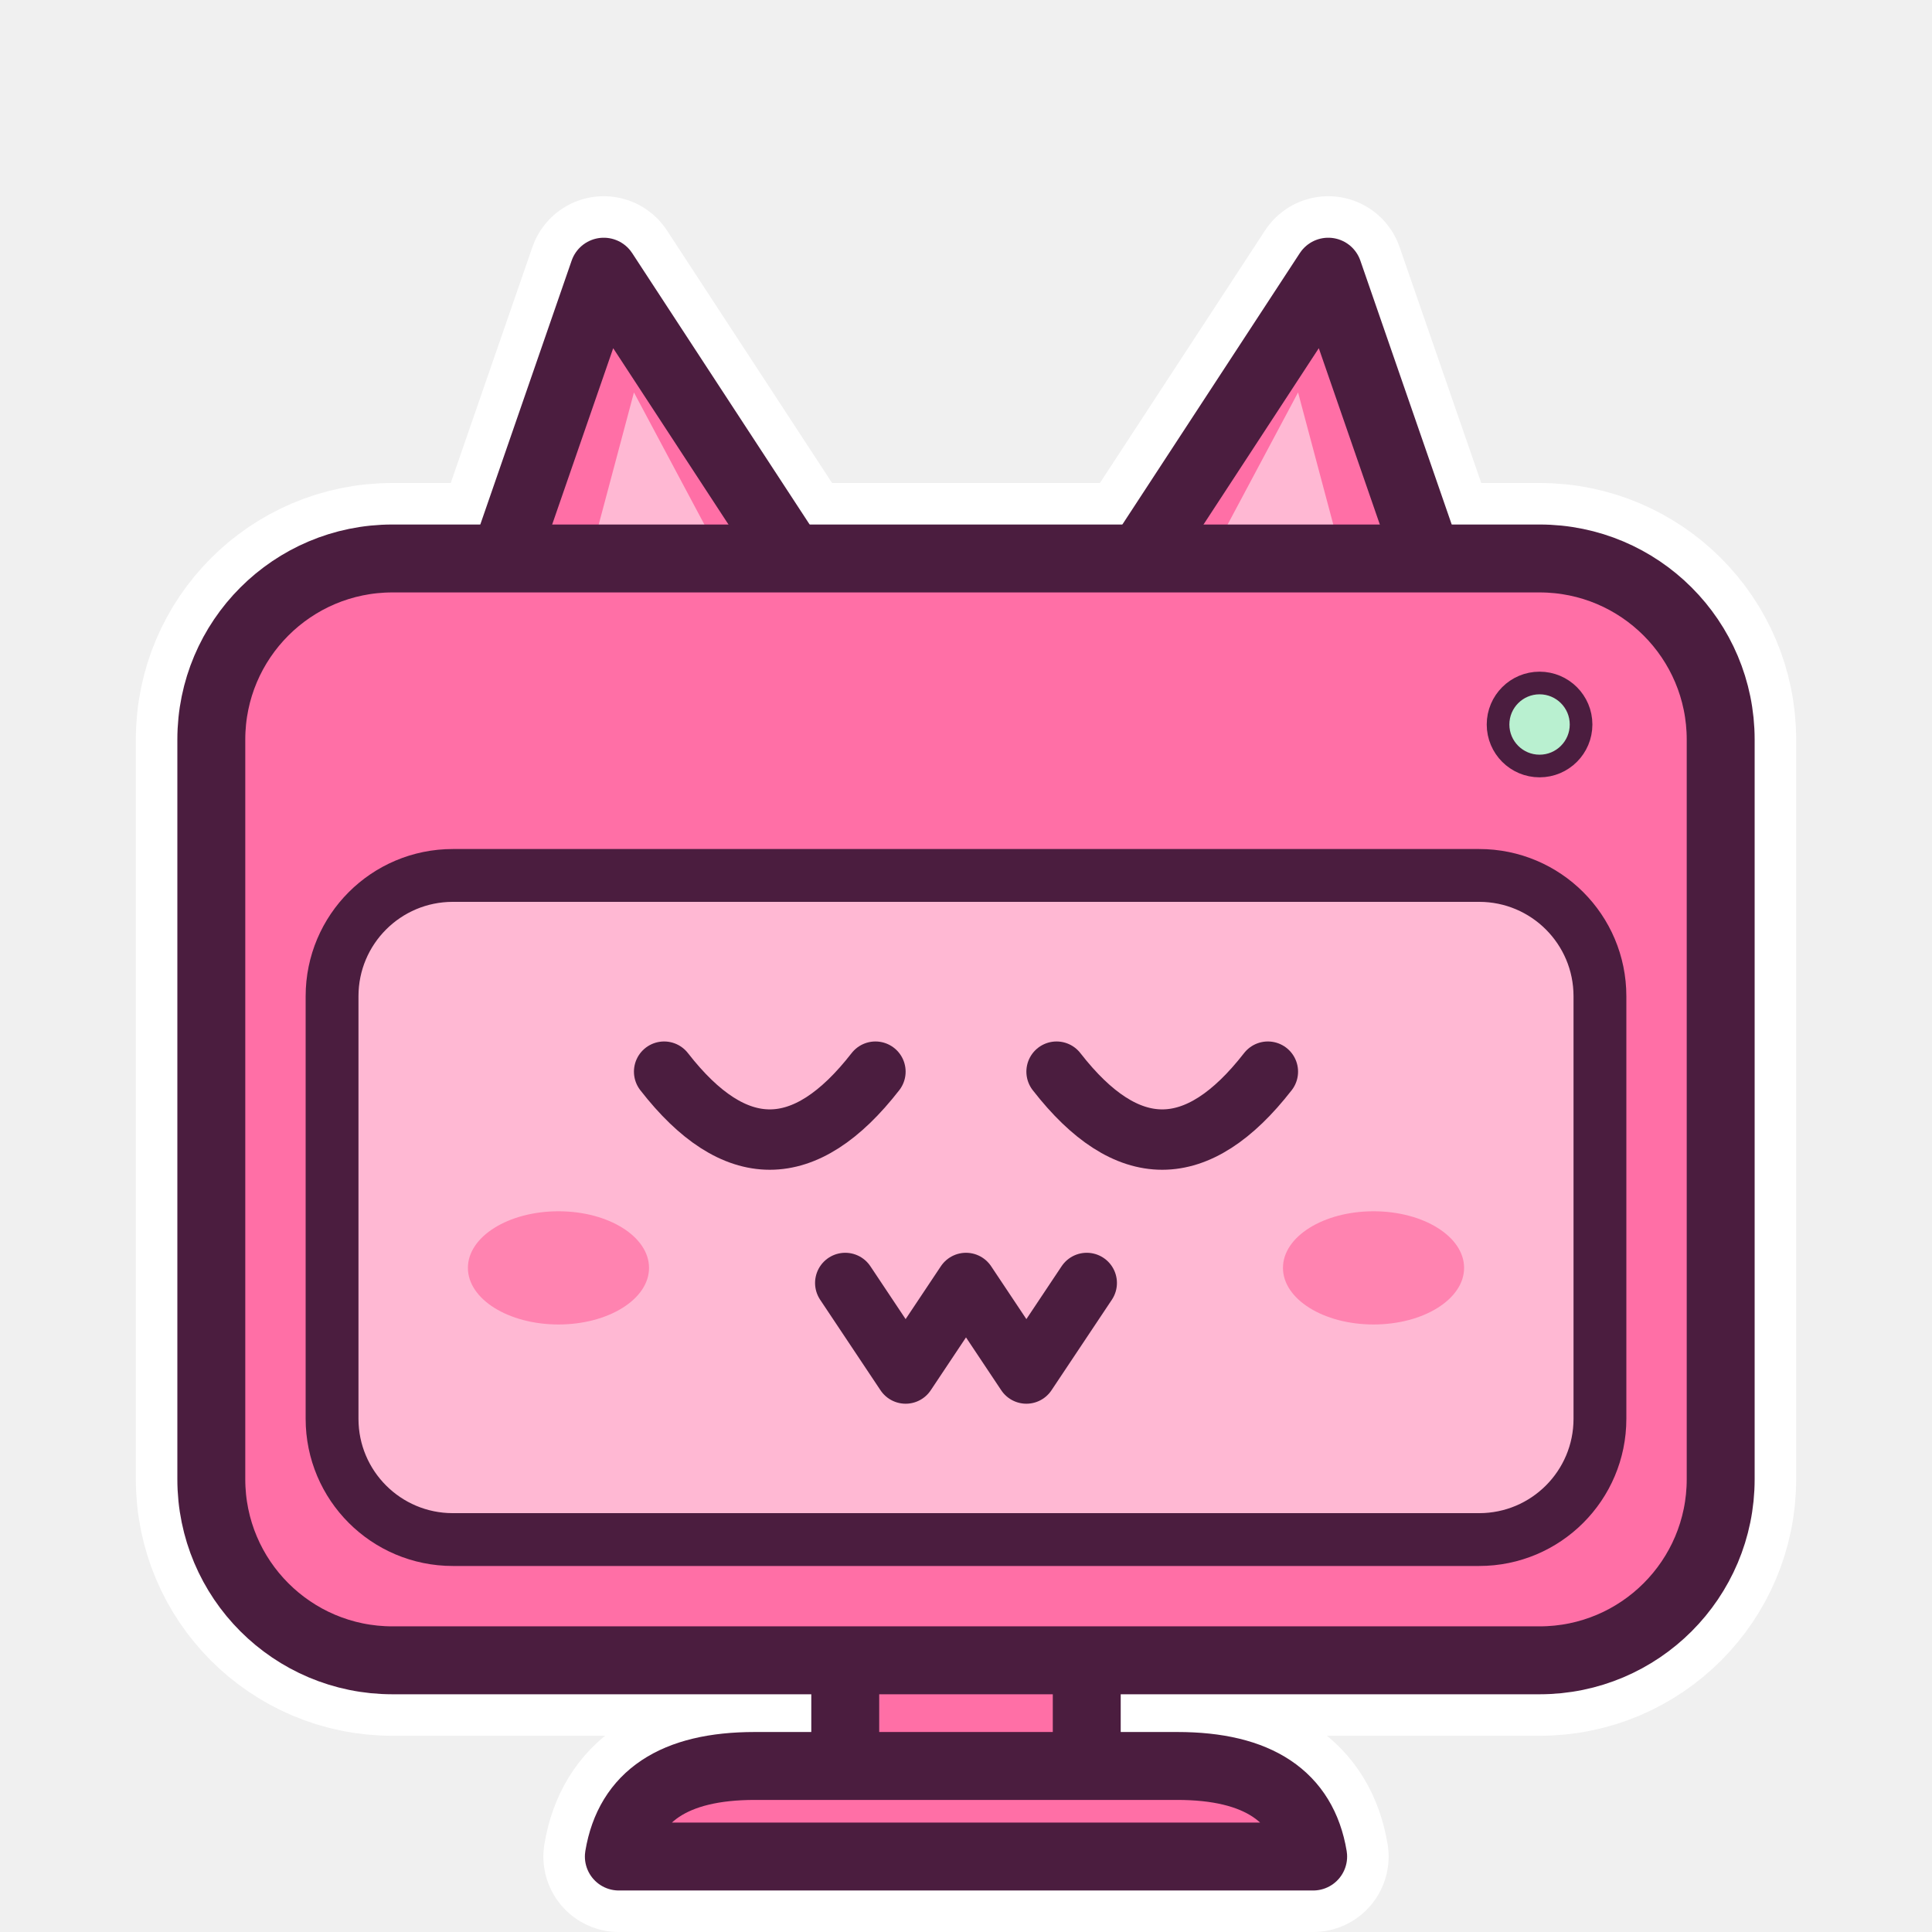
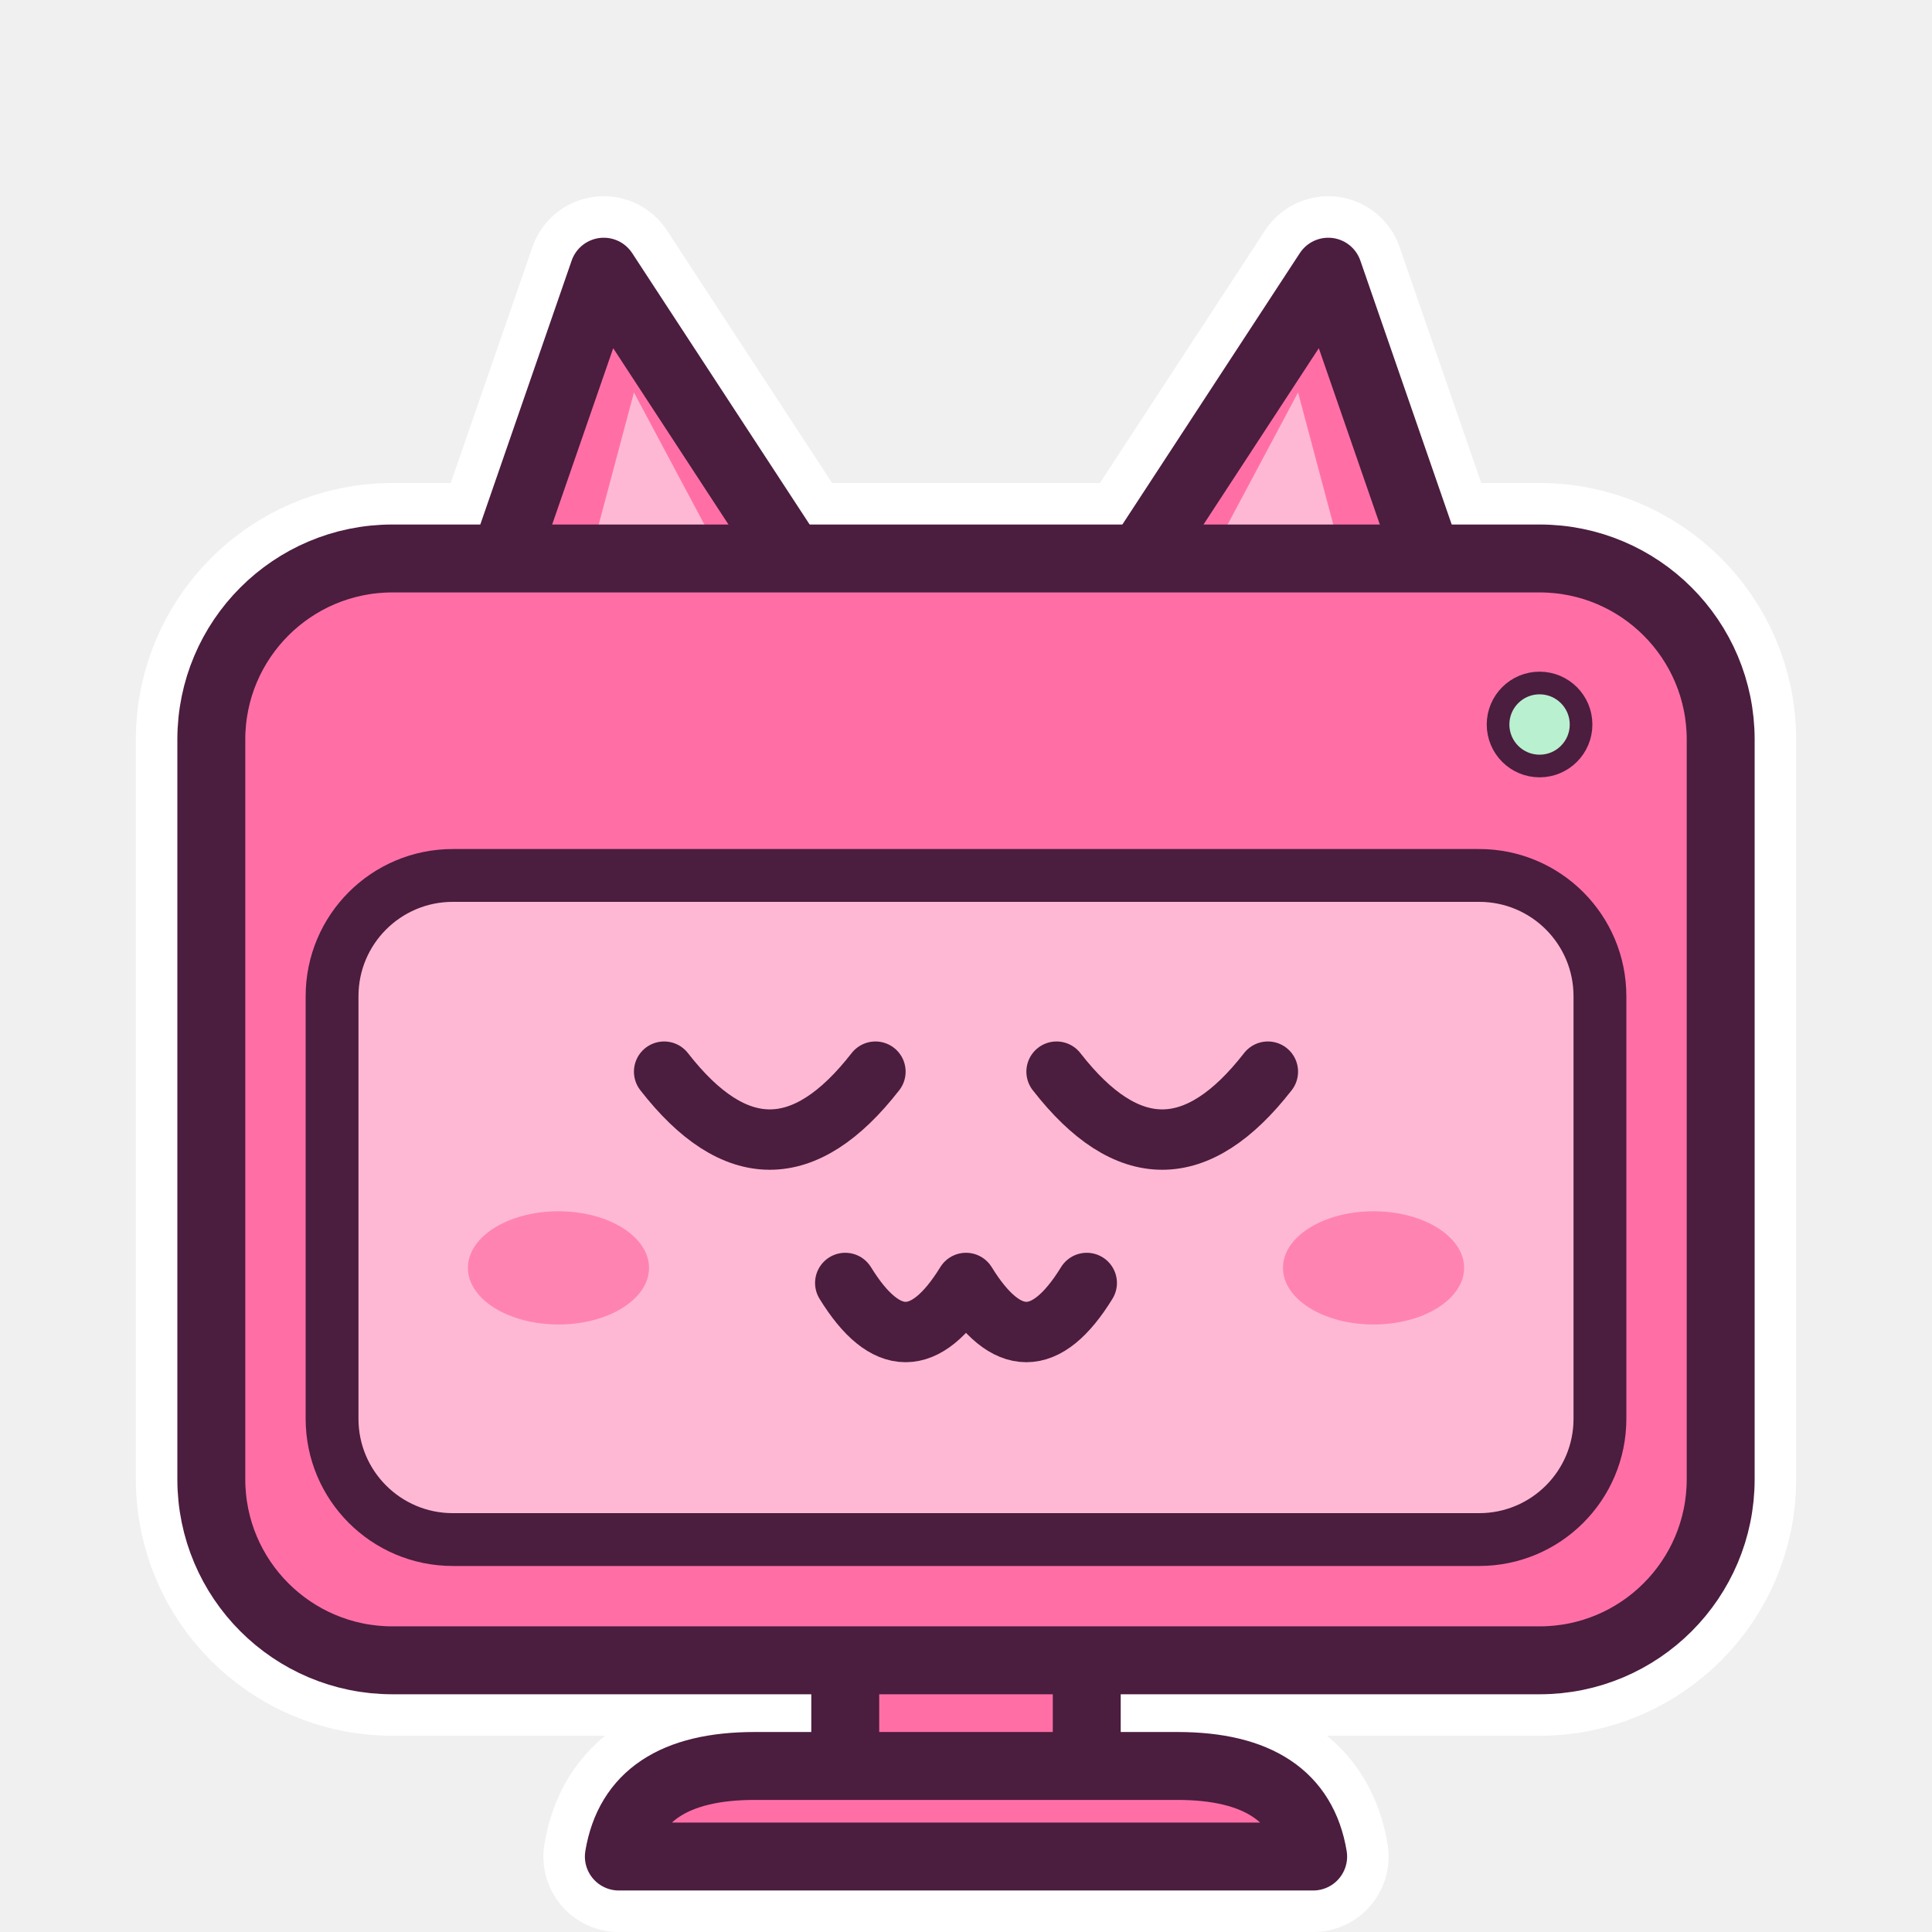
<svg xmlns="http://www.w3.org/2000/svg" viewBox="0 0 256 256" width="256" height="256" role="img" aria-label="Nyu, the UwURDP remote-desktop cat">
  <g fill="#FFFFFF" stroke="#FFFFFF" stroke-width="20" stroke-linejoin="round" stroke-linecap="round">
    <path d="M62 88 L80 36 L114 88 Z" />
    <path d="M142 88 L176 36 L194 88 Z" />
    <rect x="112" y="210" width="32" height="28" />
    <path d="M82 246 Q84 234 100 234 H156 Q172 234 174 246 Z" />
    <rect x="28" y="74" width="200" height="146" rx="24" />
  </g>
  <g stroke="#4B1D3F" stroke-width="9" stroke-linejoin="round">
    <path d="M62 88 L80 36 L114 88 Z" fill="#FF6FA6" />
    <path d="M142 88 L176 36 L194 88 Z" fill="#FF6FA6" />
  </g>
  <path d="M76 82 L84 52 L100 82 Z" fill="#FFB8D3" />
  <path d="M156 82 L172 52 L180 82 Z" fill="#FFB8D3" />
  <g fill="#FF6FA6" stroke="#4B1D3F" stroke-width="9" stroke-linejoin="round">
    <rect x="112" y="210" width="32" height="28" />
    <path d="M82 246 Q84 234 100 234 H156 Q172 234 174 246 Z" />
  </g>
  <rect x="28" y="74" width="200" height="146" rx="24" fill="#FF6FA6" stroke="#4B1D3F" stroke-width="9" />
  <circle cx="204" cy="96" r="5.5" fill="#B9F0D0" stroke="#4B1D3F" stroke-width="3" />
  <rect x="44" y="116" width="168" height="88" rx="16" fill="#FFB8D3" stroke="#4B1D3F" stroke-width="7" />
  <ellipse cx="74" cy="168" rx="12" ry="7.5" fill="#FF4D8D" opacity="0.5" />
  <ellipse cx="182" cy="168" rx="12" ry="7.5" fill="#FF4D8D" opacity="0.5" />
  <g fill="none" stroke="#4B1D3F" stroke-width="8" stroke-linecap="round" stroke-linejoin="round">
    <path d="M88 142 Q102 160 116 142" />
    <path d="M140 142 Q154 160 168 142" />
-     <path d="M112 170 L120 182 L128 170 L136 182 L144 170" />
+     <path d="M112 170 q8 13 16 0 q8 13 16 0" />
  </g>
</svg>
